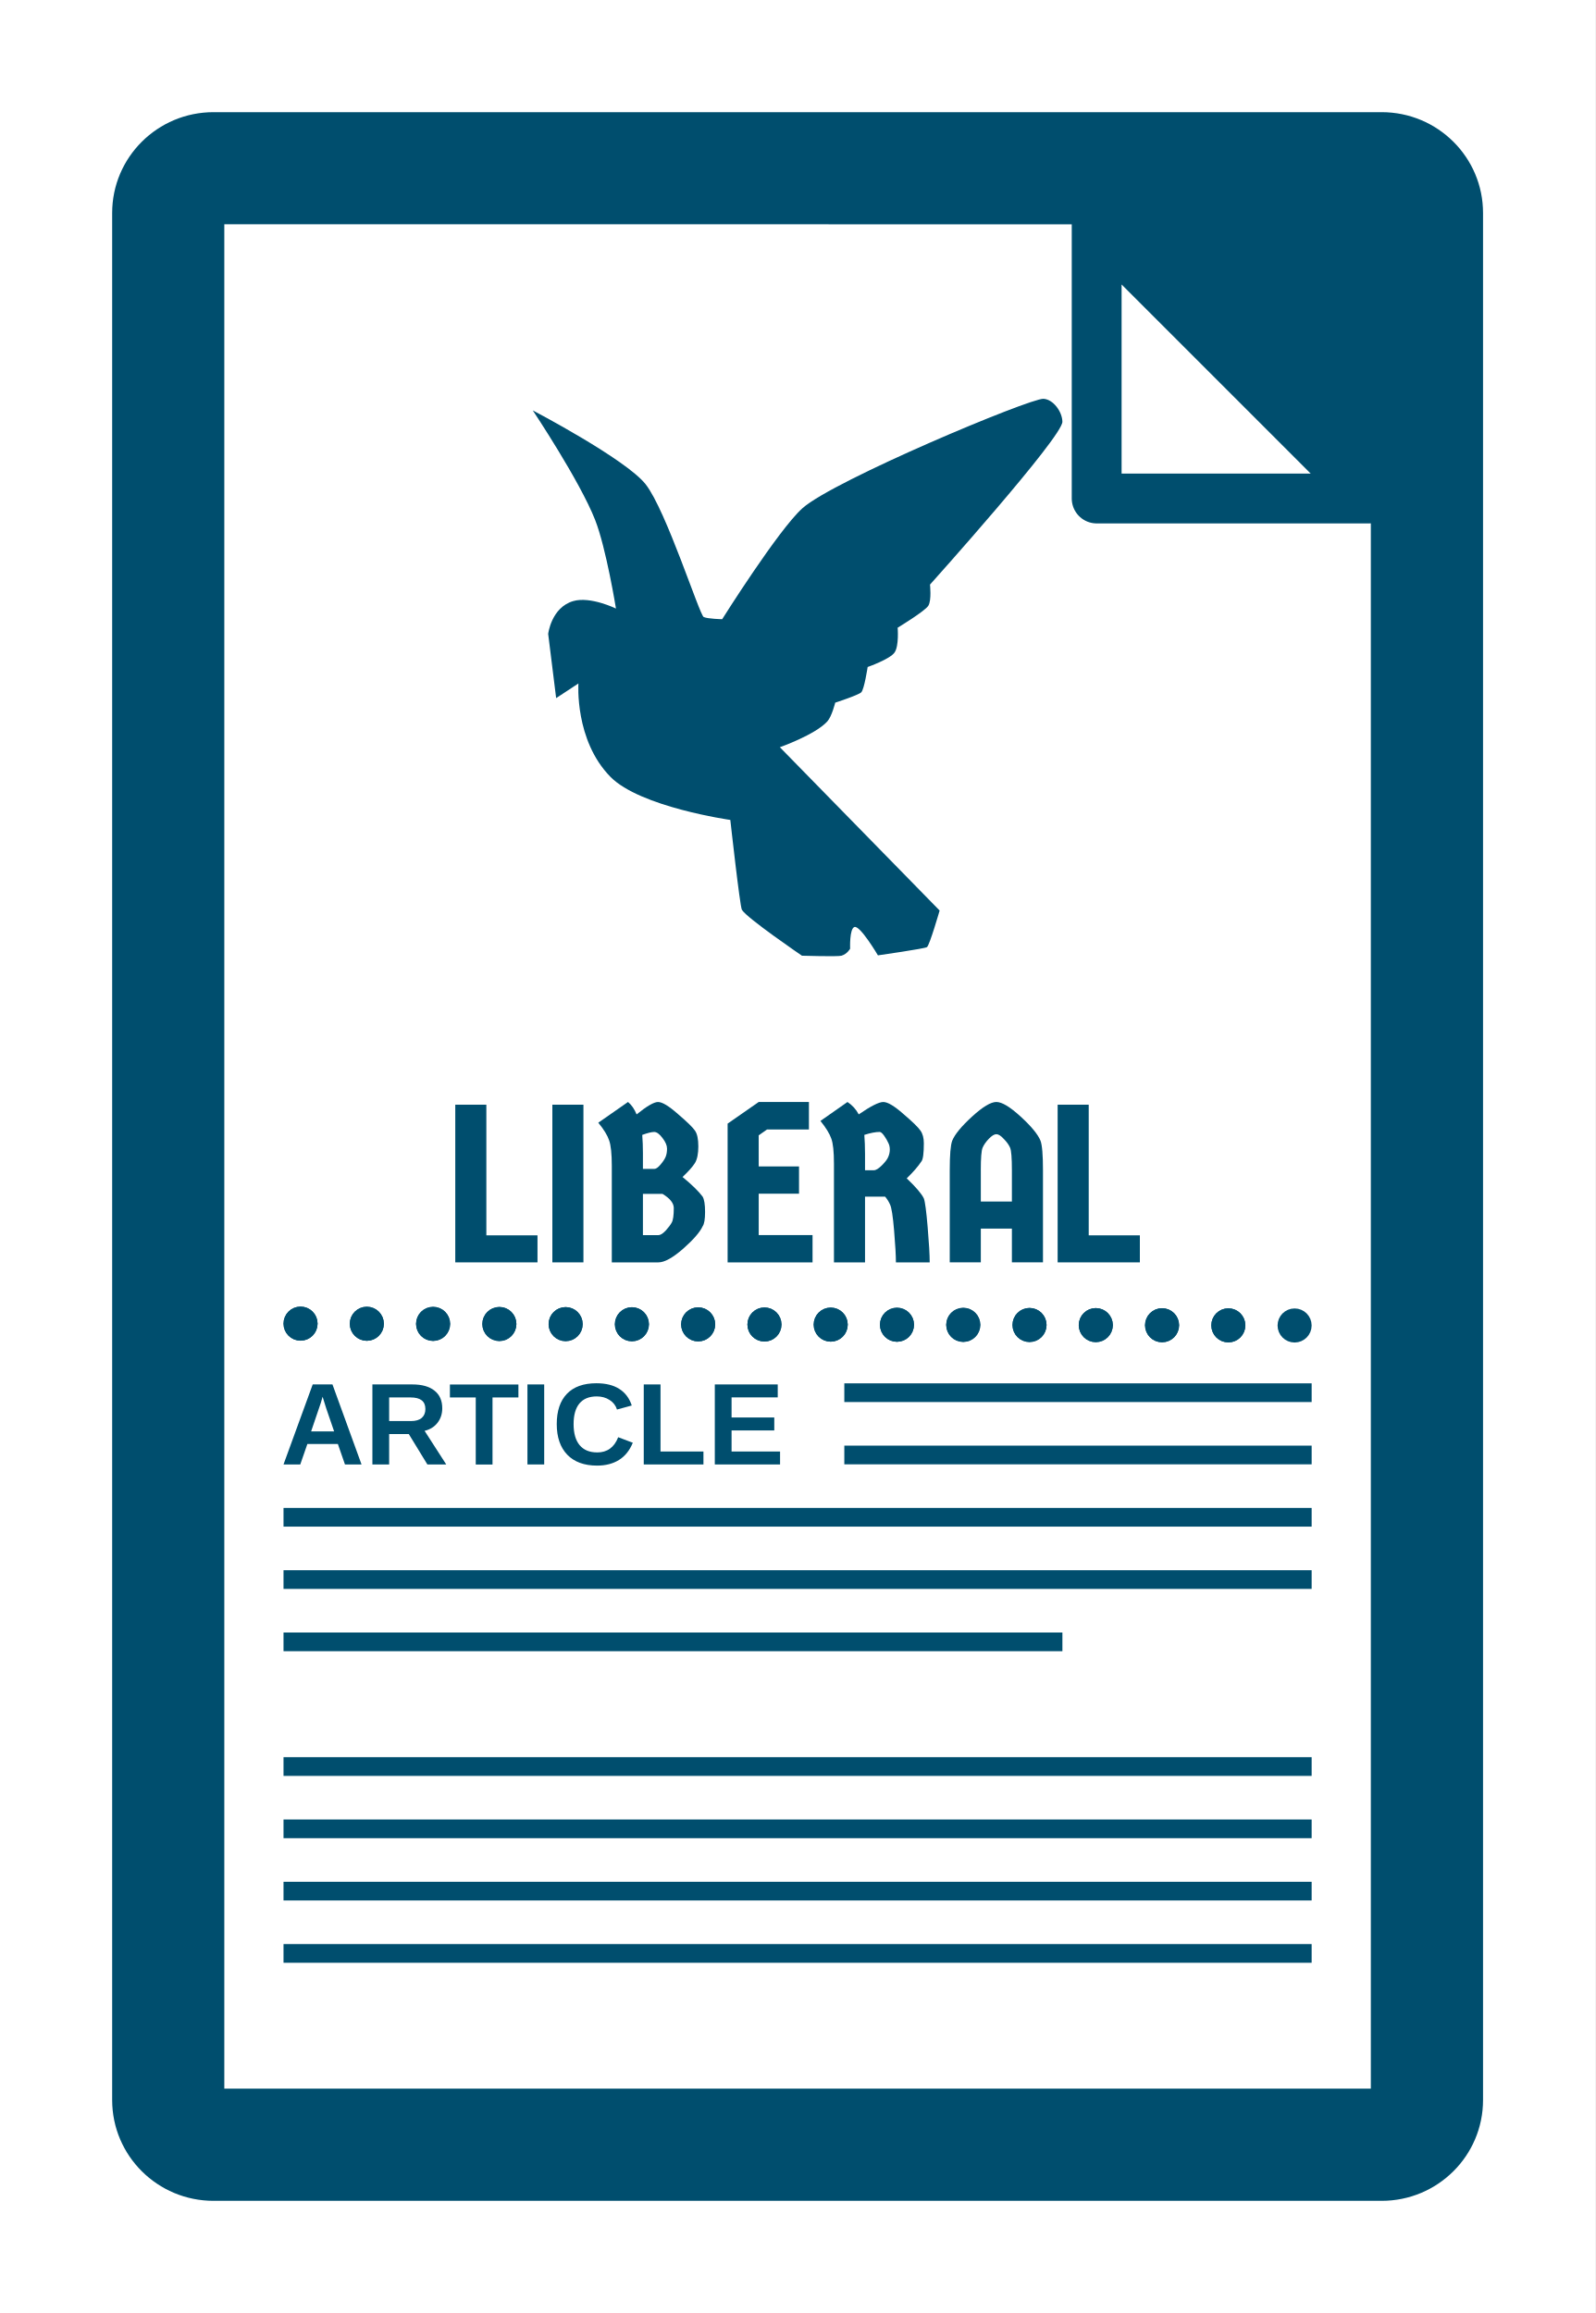
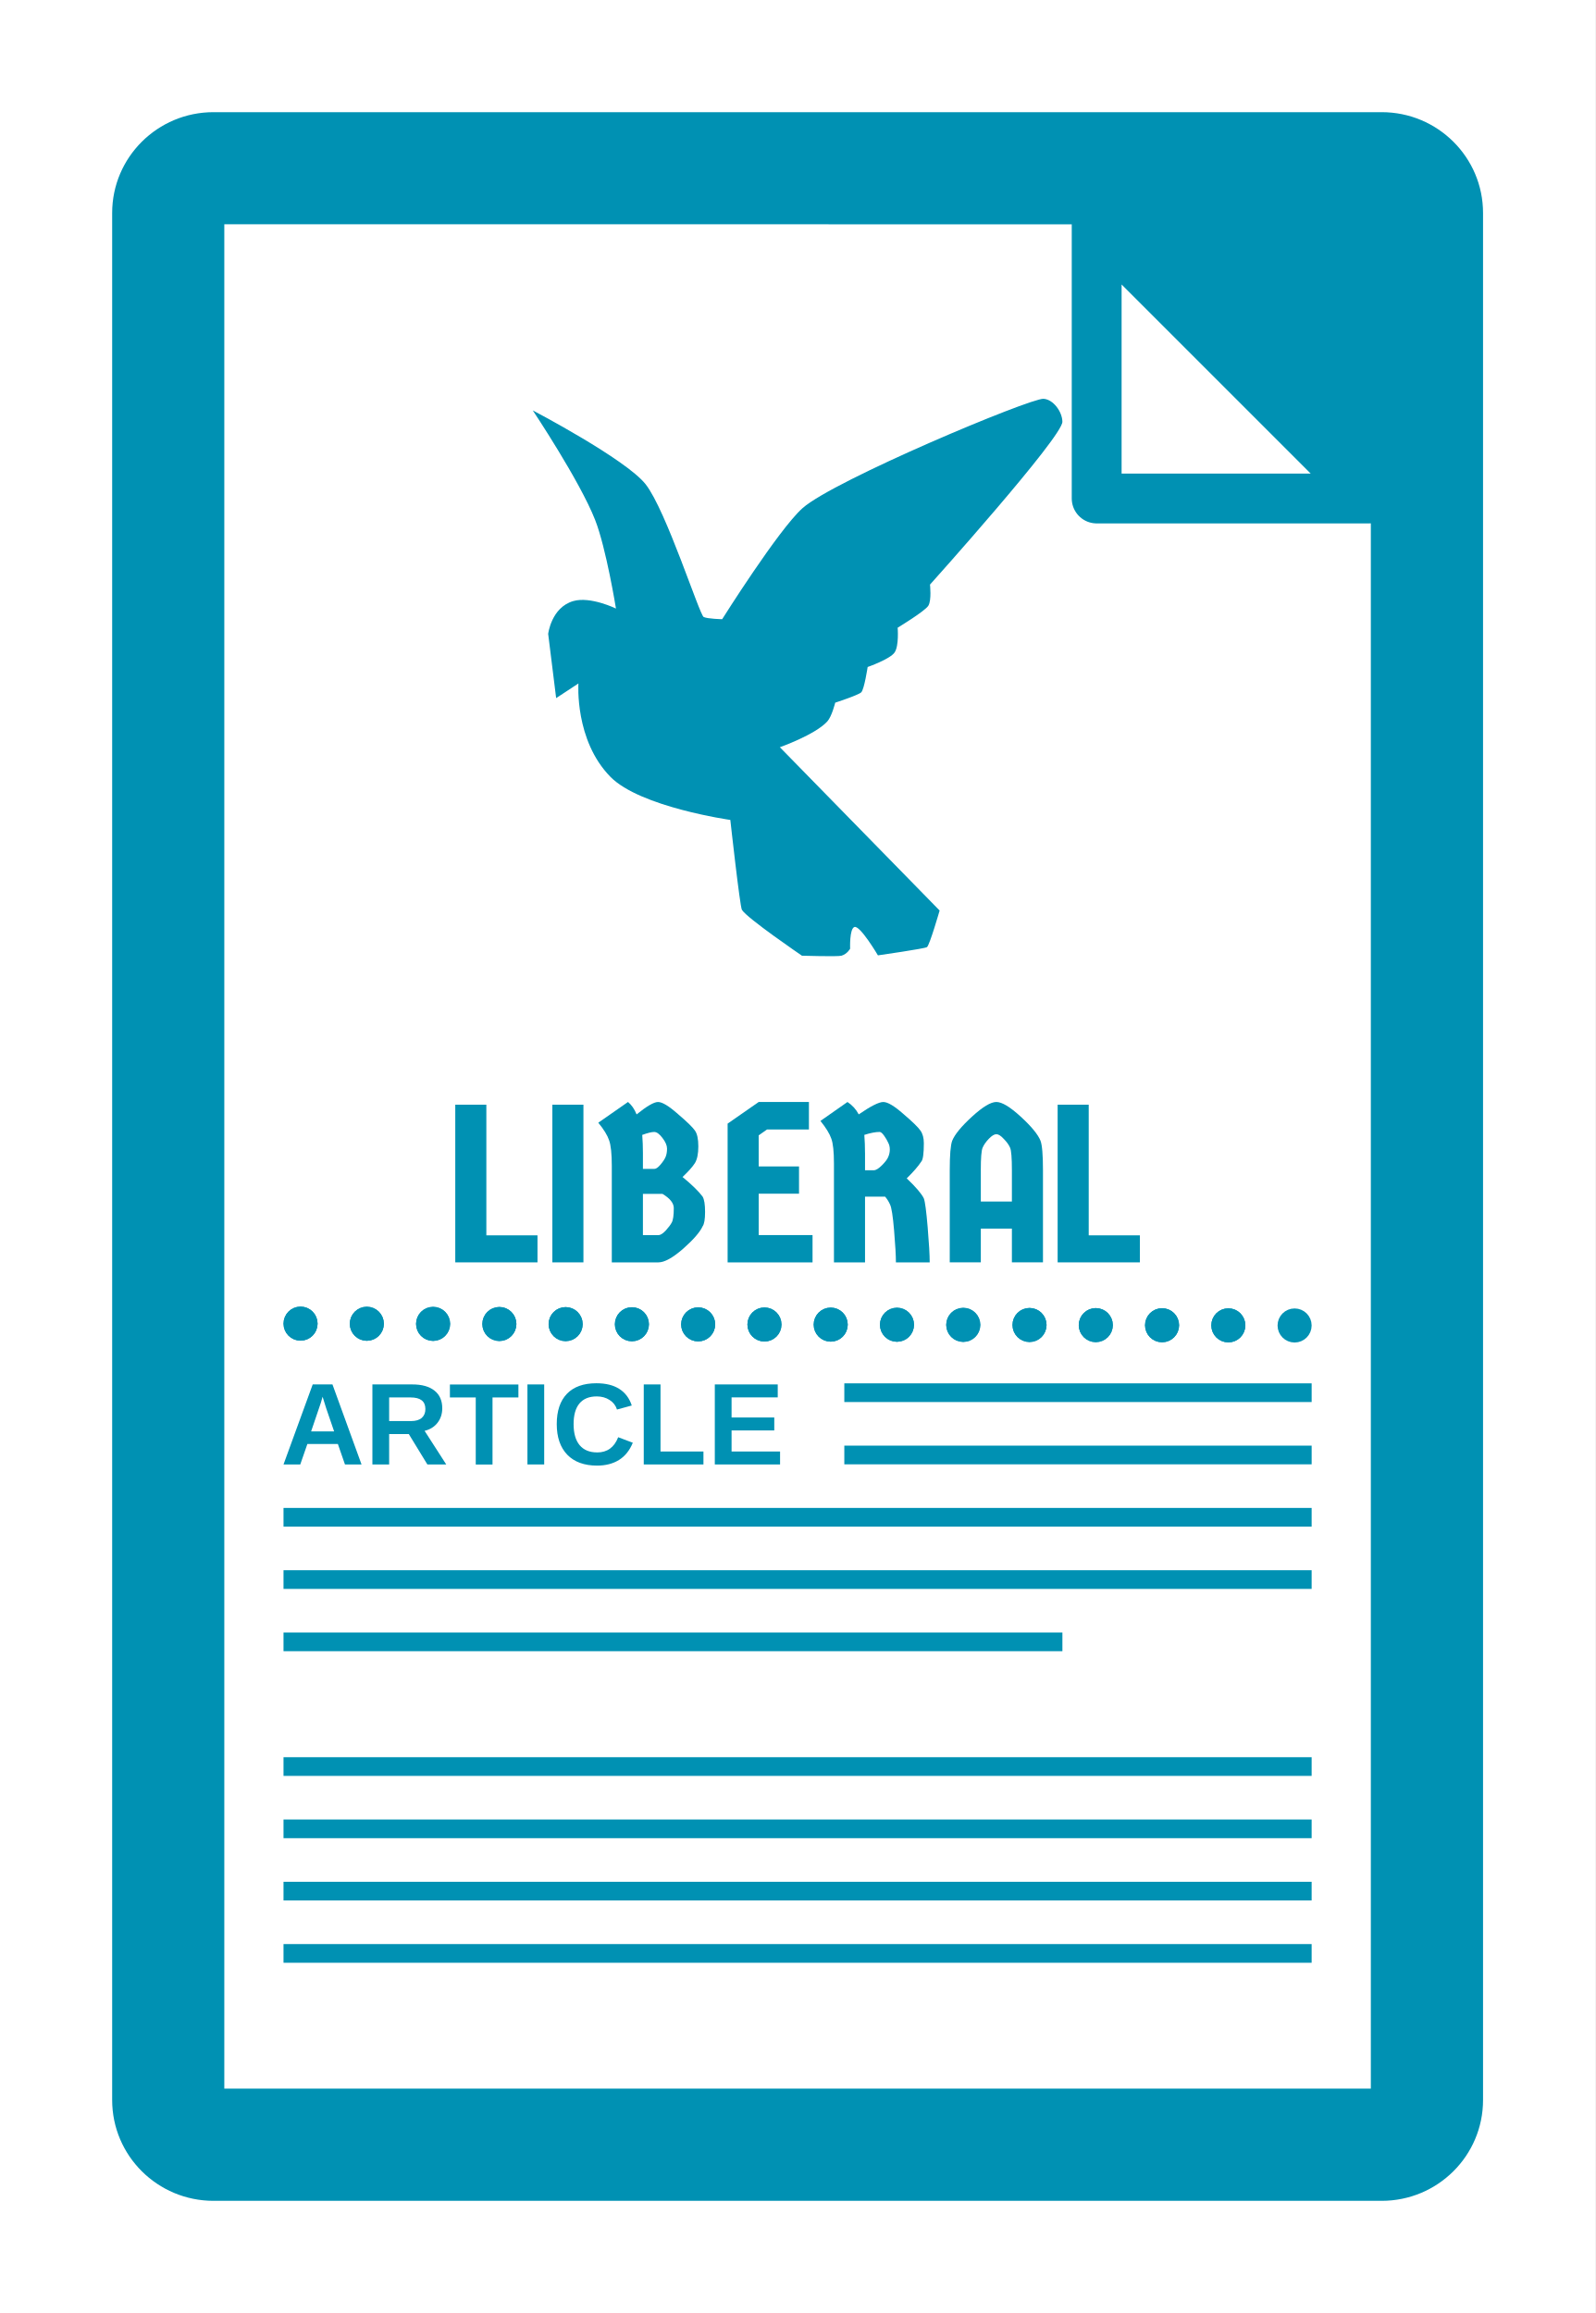
<svg xmlns="http://www.w3.org/2000/svg" width="512" height="742.4" version="1.1" viewBox="0 0 135.47 196.43">
  <g>
    <rect width="135.47" height="196.43" fill="#fff" opacity=".999" />
-     <rect x="9.525" y="9.525" width="116.42" height="177.38" rx="8.609" ry="8.562" fill="#004e6e" opacity=".999" />
+     <rect x="9.525" y="9.525" width="116.42" height="177.38" rx="8.609" ry="8.562" fill="#0091b3" opacity=".999" />
    <path d="m93.133 19.05 23.283 23.283v135.04h-97.367v-158.33z" fill="#fff" opacity=".999" />
  </g>
-   <path d="m93.133 42.333h23.283l-23.283-23.283z" fill="none" stroke="#004e6e" stroke-linejoin="round" stroke-width="4.233" />
-   <g fill="#004e6e">
-     <g transform="matrix(.91164 0 0 .91164 5.9847 6.531)" stroke="#004e6e" stroke-linejoin="round" stroke-width="1.75">
+   <path d="m93.133 42.333h23.283l-23.283-23.283z" fill="none" stroke="#0091b3" stroke-linejoin="round" stroke-width="4.233" />
+   <g fill="#0091b3">
+     <g transform="matrix(.91164 0 0 .91164 5.9847 6.531)" stroke="#0091b3" stroke-linejoin="round" stroke-width="1.75">
      <ellipse transform="translate(-13.082 -17.31)" cx="34.515" cy="133.45" rx=".712" ry=".712" opacity=".999" />
      <ellipse transform="translate(-6.9082 -17.298)" cx="34.515" cy="133.45" rx=".712" ry=".712" opacity=".999" />
      <ellipse transform="translate(-.73485 -17.287)" cx="34.515" cy="133.45" rx=".712" ry=".712" opacity=".999" />
      <ellipse transform="translate(5.4385 -17.275)" cx="34.515" cy="133.45" rx=".712" ry=".712" opacity=".999" />
      <ellipse transform="translate(11.612 -17.264)" cx="34.515" cy="133.45" rx=".712" ry=".712" opacity=".999" />
      <ellipse transform="translate(17.785 -17.252)" cx="34.515" cy="133.45" rx=".712" ry=".712" opacity=".999" />
      <ellipse transform="translate(23.958 -17.241)" cx="34.515" cy="133.45" rx=".712" ry=".712" opacity=".999" />
      <ellipse transform="translate(30.132 -17.229)" cx="34.515" cy="133.45" rx=".712" ry=".712" opacity=".999" />
      <ellipse transform="translate(36.305 -17.218)" cx="34.515" cy="133.45" rx=".712" ry=".712" opacity=".999" />
      <ellipse transform="translate(42.478 -17.206)" cx="34.515" cy="133.45" rx=".712" ry=".712" opacity=".999" />
      <ellipse transform="translate(48.652 -17.195)" cx="34.515" cy="133.45" rx=".712" ry=".712" opacity=".999" />
      <ellipse transform="translate(54.825 -17.184)" cx="34.515" cy="133.45" rx=".712" ry=".712" opacity=".999" />
      <ellipse transform="translate(60.998 -17.172)" cx="34.515" cy="133.45" rx=".712" ry=".712" opacity=".999" />
      <ellipse transform="translate(67.172 -17.16)" cx="34.515" cy="133.45" rx=".712" ry=".712" opacity=".999" />
      <ellipse transform="translate(73.345 -17.149)" cx="34.515" cy="133.45" rx=".712" ry=".712" opacity=".999" />
      <ellipse transform="translate(79.518 -17.138)" cx="34.515" cy="133.45" rx=".712" ry=".712" opacity=".999" />
      <ellipse transform="translate(-13.082 -17.31)" cx="34.515" cy="133.45" rx=".712" ry=".712" opacity=".999" />
      <ellipse transform="translate(-6.9082 -17.298)" cx="34.515" cy="133.45" rx=".712" ry=".712" opacity=".999" />
      <ellipse transform="translate(-.73488 -17.287)" cx="34.515" cy="133.45" rx=".712" ry=".712" opacity=".999" />
      <ellipse transform="translate(5.4384 -17.276)" cx="34.515" cy="133.45" rx=".712" ry=".712" opacity=".999" />
      <ellipse transform="translate(11.612 -17.264)" cx="34.515" cy="133.45" rx=".712" ry=".712" opacity=".999" />
      <ellipse transform="translate(17.785 -17.253)" cx="34.515" cy="133.45" rx=".712" ry=".712" opacity=".999" />
      <ellipse transform="translate(23.958 -17.241)" cx="34.515" cy="133.45" rx=".712" ry=".712" opacity=".999" />
      <ellipse transform="translate(30.132 -17.23)" cx="34.515" cy="133.45" rx=".712" ry=".712" opacity=".999" />
      <ellipse transform="translate(36.305 -17.218)" cx="34.515" cy="133.45" rx=".712" ry=".712" opacity=".999" />
      <ellipse transform="translate(42.478 -17.207)" cx="34.515" cy="133.45" rx=".712" ry=".712" opacity=".999" />
      <ellipse transform="translate(48.652 -17.195)" cx="34.515" cy="133.45" rx=".712" ry=".712" opacity=".999" />
      <ellipse transform="translate(54.825 -17.184)" cx="34.515" cy="133.45" rx=".712" ry=".712" opacity=".999" />
      <ellipse transform="translate(60.998 -17.172)" cx="34.515" cy="133.45" rx=".712" ry=".712" opacity=".999" />
      <ellipse transform="translate(67.172 -17.161)" cx="34.515" cy="133.45" rx=".712" ry=".712" opacity=".999" />
      <ellipse transform="translate(73.345 -17.15)" cx="34.515" cy="133.45" rx=".712" ry=".712" opacity=".999" />
    </g>
    <g transform="matrix(1.8076 0 0 1.8076 -3.3996 -49.865)" style="shape-inside:url(#rect3828);white-space:pre" aria-label="LIBERAL">
      <path d="m27.133 85.625v1.27h-3.863v-7.408h1.46v6.138z" />
      <path d="m27.831 86.895v-7.408h1.46v7.408z" />
      <path d="m31.79 79.942q0.72-0.582 1.005-0.582 0.296 0 0.931 0.561 0.646 0.55 0.804 0.783 0.159 0.222 0.159 0.741t-0.159 0.783q-0.159 0.254-0.582 0.656 0.667 0.55 0.942 0.921 0.116 0.191 0.116 0.72 0 0.519-0.116 0.677-0.191 0.413-0.921 1.058-0.73 0.635-1.154 0.635h-2.191v-4.53q0-0.857-0.127-1.206-0.116-0.349-0.508-0.826l1.397-0.974q0.254 0.212 0.402 0.582zm0.296 3.736v1.937h0.73q0.138 0 0.339-0.212 0.201-0.222 0.286-0.381 0.095-0.169 0.095-0.677 0-0.349-0.529-0.667zm0-1.926v0.751h0.54q0.116 0 0.286-0.201 0.18-0.212 0.243-0.37 0.064-0.159 0.064-0.381t-0.212-0.497q-0.212-0.286-0.392-0.286t-0.561 0.138q0.032 0.413 0.032 0.847z" />
      <path d="m37.526 82.386h1.894v1.281h-1.894v1.947h2.529v1.281h-3.99v-6.519l1.46-1.016h2.36v1.291h-1.968l-0.392 0.275z" />
      <path d="m42.225 79.942q0.847-0.582 1.154-0.582 0.307 0 0.942 0.561 0.646 0.55 0.804 0.783 0.159 0.222 0.159 0.593 0 0.72-0.116 0.857-0.222 0.339-0.688 0.794 0.646 0.614 0.804 0.942 0.085 0.222 0.18 1.355 0.095 1.122 0.095 1.651h-1.587q0-0.476-0.085-1.492t-0.191-1.228q-0.095-0.212-0.233-0.37h-0.942v3.09h-1.46v-4.636q0-0.857-0.127-1.185-0.116-0.339-0.508-0.826l1.27-0.889q0.339 0.222 0.529 0.582zm0.296 1.81v0.815h0.413q0.148 0 0.381-0.233 0.233-0.233 0.296-0.392 0.074-0.169 0.074-0.349t-0.074-0.318q-0.064-0.148-0.191-0.328-0.127-0.18-0.212-0.18-0.286 0-0.72 0.138 0.032 0.413 0.032 0.847z" />
      <path d="m47.548 80.047q0.751-0.688 1.143-0.688t1.143 0.688q0.751 0.688 0.931 1.132 0.116 0.307 0.116 1.386v4.329h-1.46v-1.587h-1.46v1.587h-1.46v-4.329q0-1.079 0.116-1.386 0.18-0.445 0.931-1.132zm0.413 2.519v1.471h1.46v-1.471q0-0.868-0.085-1.058-0.085-0.201-0.296-0.413-0.201-0.222-0.349-0.222-0.148 0-0.36 0.222-0.201 0.212-0.286 0.413-0.085 0.191-0.085 1.058z" />
      <path d="m55.433 85.625v1.27h-3.863v-7.408h1.46v6.138z" />
    </g>
    <g transform="translate(.41899 -.66209)" style="shape-inside:url(#rect3838);white-space:pre" aria-label="ARTICLE">
      <path d="m28.877 125.03-0.603-1.736h-2.59l-0.603 1.736h-1.423l2.479-6.796h1.678l2.469 6.796zm-0.921-2.807-0.67-1.953-0.309-0.989q-0.077 0.28-0.145 0.502-0.068 0.222-0.83 2.441z" />
      <path d="m35.875 125.03-1.577-2.58h-1.669v2.58h-1.423v-6.796h3.396q1.215 0 1.876 0.526 0.661 0.521 0.661 1.5 0 0.714-0.405 1.235-0.405 0.516-1.095 0.68l1.838 2.855zm-0.169-4.712q0-0.979-1.254-0.979h-1.823v2.006h1.862q0.598 0 0.907-0.27 0.309-0.27 0.309-0.757z" />
      <path d="m41.407 119.34v5.696h-1.423v-5.696h-2.195v-1.1h5.817v1.1z" />
      <path d="m44.373 125.03v-6.796h1.423v6.796z" />
      <path d="m50.291 124.01q1.288 0 1.789-1.293l1.24 0.468q-0.4 0.984-1.177 1.466-0.772 0.477-1.852 0.477-1.64 0-2.537-0.926-0.892-0.931-0.892-2.6 0-1.674 0.863-2.571 0.863-0.897 2.503-0.897 1.196 0 1.948 0.482 0.752 0.477 1.056 1.408l-1.254 0.342q-0.159-0.511-0.627-0.81-0.463-0.304-1.095-0.304-0.965 0-1.466 0.598-0.497 0.598-0.497 1.751 0 1.172 0.511 1.789 0.516 0.617 1.486 0.617z" />
      <path d="m54.251 125.03v-6.796h1.423v5.696h3.646v1.1z" />
      <path d="m60.285 125.03v-6.796h5.344v1.1h-3.921v1.707h3.627v1.1h-3.627v1.789h4.119v1.1z" />
    </g>
    <rect x="71.702" y="117.48" width="39.688" height="1.587" opacity=".999" />
    <rect x="71.702" y="122.77" width="39.688" height="1.587" opacity=".999" />
    <rect x="24.077" y="128.06" width="87.312" height="1.587" opacity=".999" />
    <rect x="24.077" y="133.35" width="87.312" height="1.587" opacity=".999" />
    <rect x="24.077" y="138.64" width="66.146" height="1.587" opacity=".999" />
    <rect x="24.077" y="149.23" width="87.312" height="1.587" opacity=".999" />
    <rect x="24.077" y="154.52" width="87.312" height="1.587" opacity=".999" />
    <rect x="24.077" y="159.81" width="87.312" height="1.587" opacity=".999" />
    <rect x="24.077" y="165.1" width="87.312" height="1.587" opacity=".999" />
    <path d="m52.31 51.681s-0.829-5.131-1.772-7.532c-1.304-3.32-5.294-9.298-5.294-9.298s7.916 4.15 9.586 6.275c1.748 2.225 4.579 11.11 4.93 11.273 0.351 0.162 1.569 0.186 1.569 0.186s4.789-7.615 6.821-9.428c2.658-2.371 19.344-9.355 20.466-9.29 0.84 0.049 1.594 1.106 1.606 1.948 0.019 1.288-11.243 13.831-11.243 13.831s0.145 1.329-0.141 1.793c-0.286 0.464-2.606 1.867-2.606 1.867s0.128 1.531-0.259 2.102c-0.386 0.571-2.289 1.236-2.289 1.236s-0.288 1.912-0.548 2.154-2.207 0.875-2.207 0.875-0.284 1.165-0.67 1.592c-1.026 1.134-4.031 2.192-4.031 2.192l13.568 13.868s-0.838 2.91-1.071 3.106c-0.152 0.128-4.168 0.702-4.168 0.702s-1.516-2.571-1.996-2.408c-0.433 0.147-0.365 1.844-0.365 1.844s-0.241 0.447-0.735 0.594c-0.307 0.092-3.355 0-3.355 0s-4.692-3.198-5.102-3.899c-0.17-0.29-0.983-7.632-0.983-7.632s-7.656-1.087-10.183-3.661c-3.049-3.105-2.716-7.929-2.716-7.929l-1.892 1.244-0.677-5.451s0.259-2.242 2.126-2.788c1.461-0.427 3.63 0.633 3.63 0.633z" />
  </g>
</svg>
